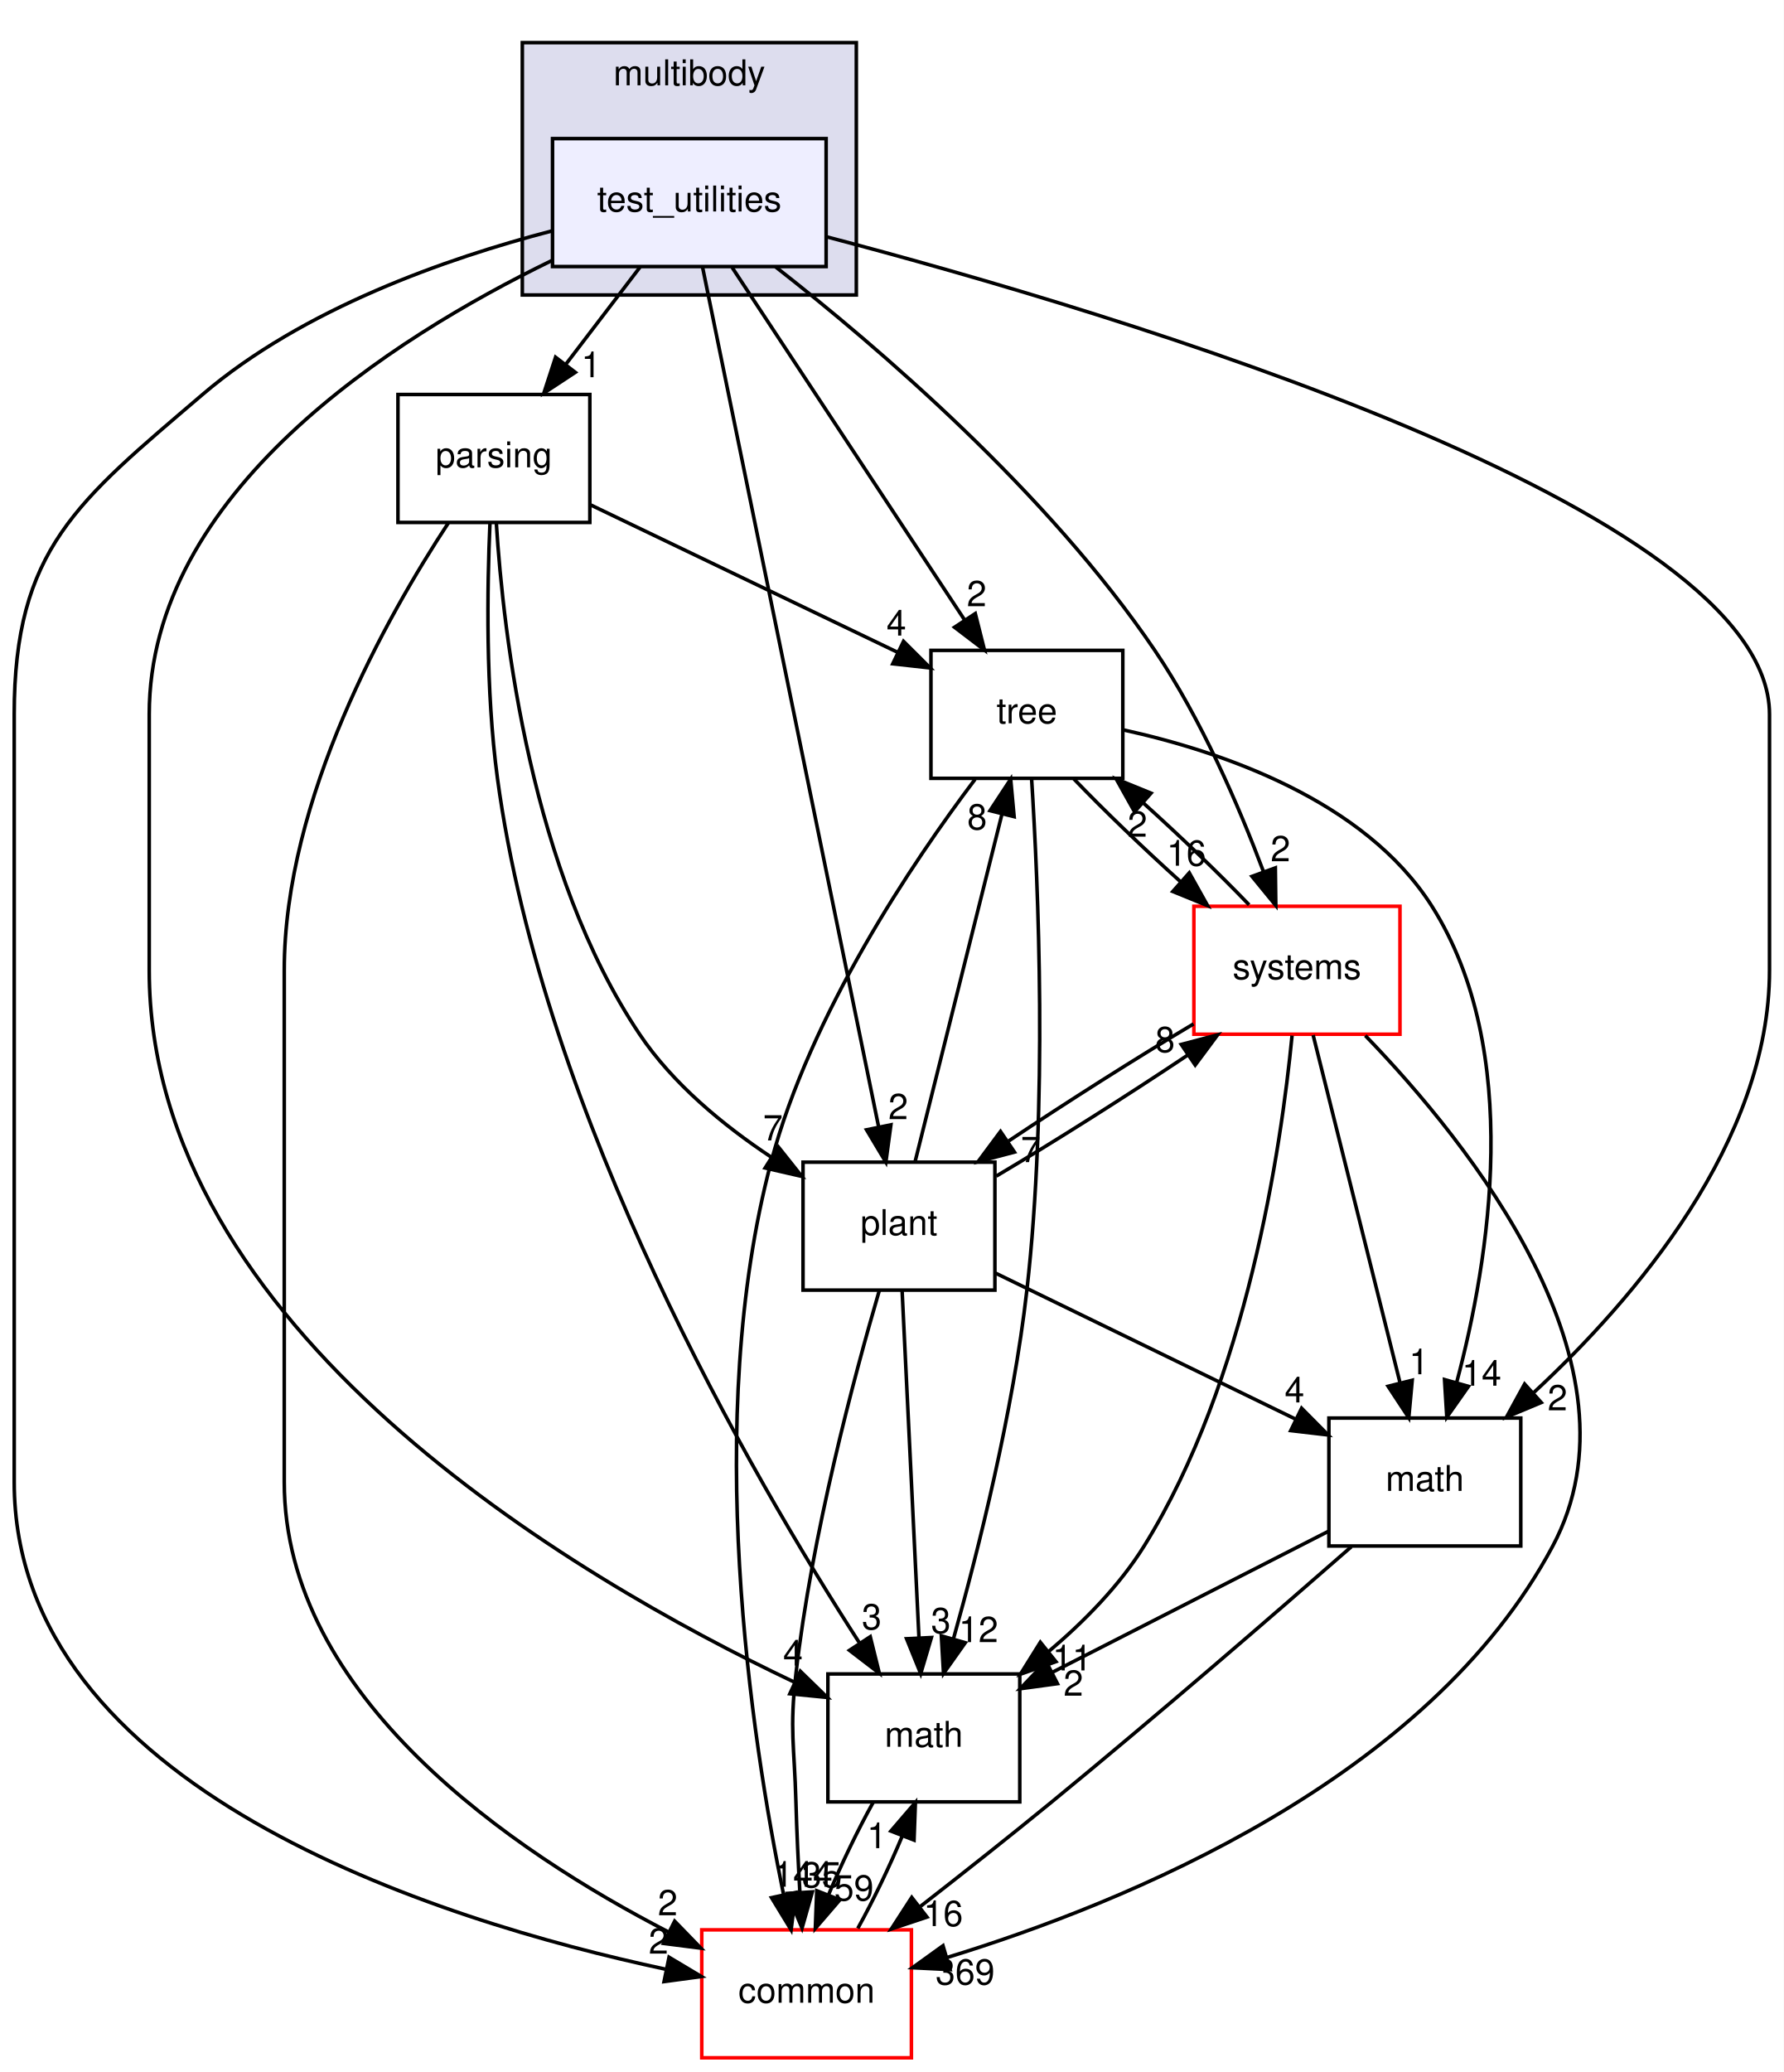
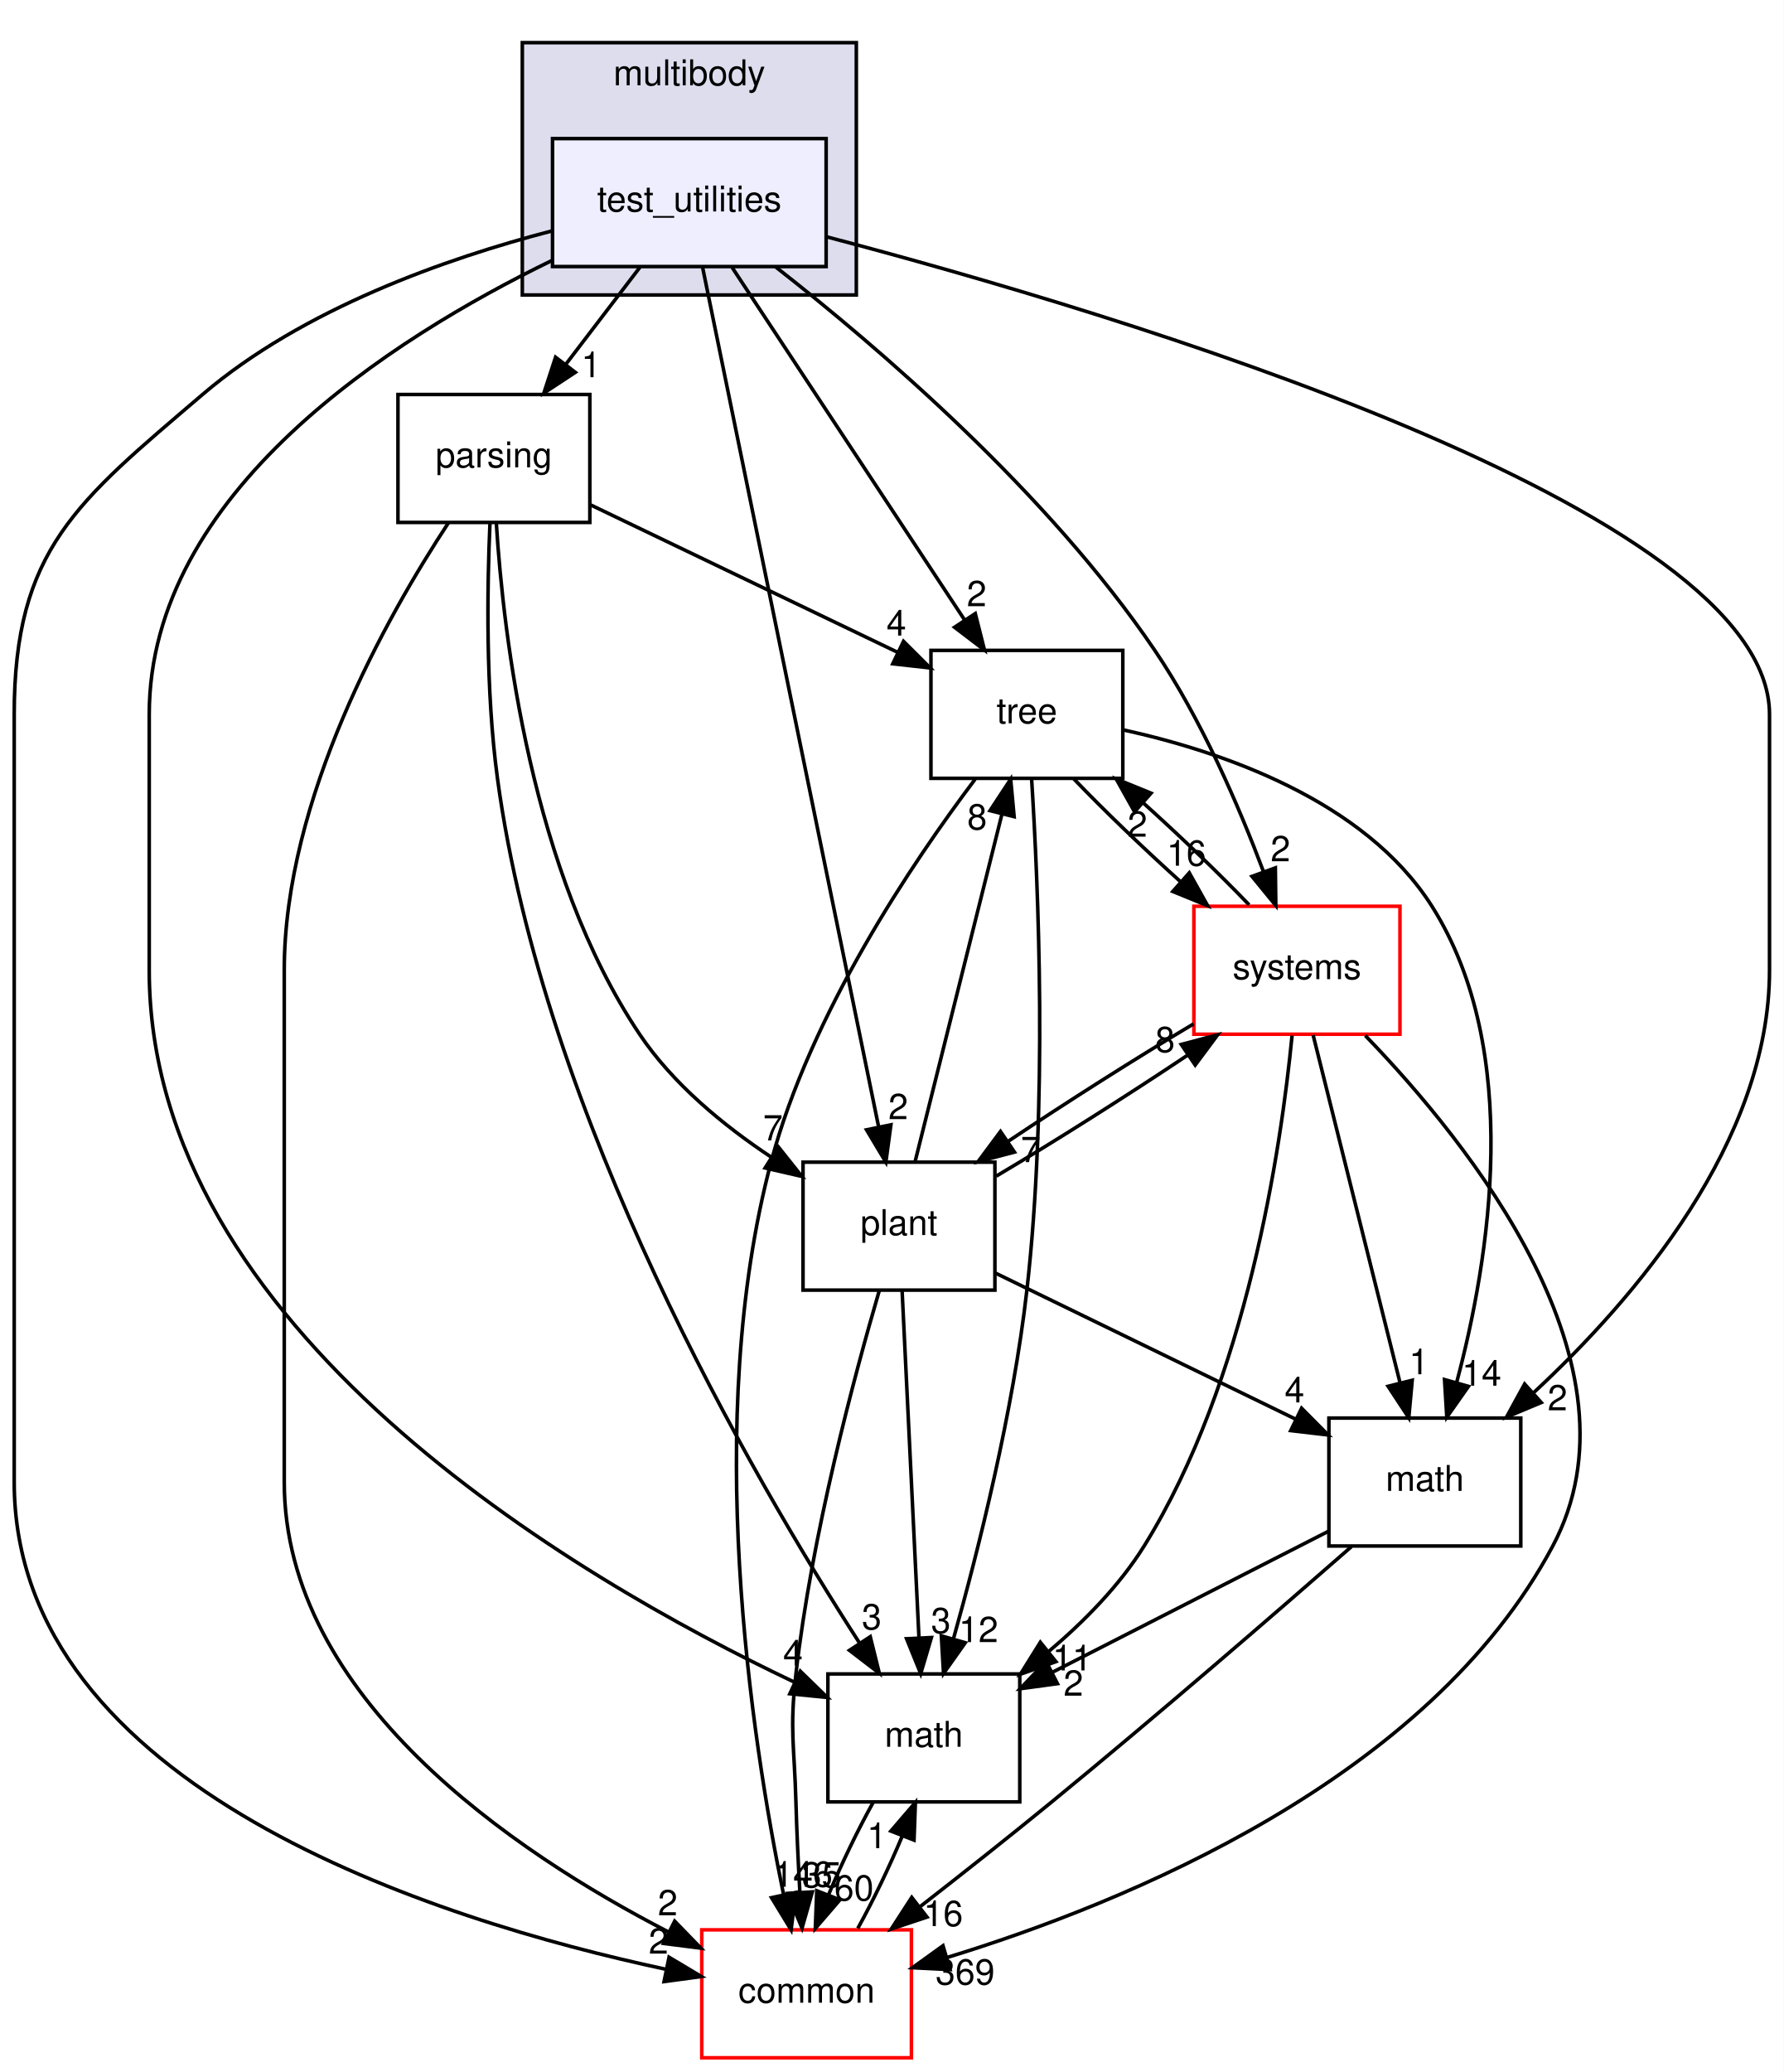
<svg xmlns="http://www.w3.org/2000/svg" xmlns:xlink="http://www.w3.org/1999/xlink" width="502pt" height="583pt" viewBox="0.00 0.00 502.00 583.00">
  <g id="graph0" class="graph" transform="scale(1 1) rotate(0) translate(4 579)">
    <polygon fill="#ffffff" stroke="transparent" points="-4,4 -4,-579 498,-579 498,4 -4,4" />
    <g id="clust1" class="cluster">
      <g id="a_clust1">
        <a xlink:href="dir_39b8b3c6654246a9c12332c930bc7d3f.html" target="_top" xlink:title="multibody">
          <polygon fill="#ddddee" stroke="#000000" points="143,-496 143,-567 237,-567 237,-496 143,-496" />
          <text text-anchor="middle" x="190" y="-555" font-family="Helvetica,sans-Serif" font-size="10.00" fill="#000000">multibody</text>
        </a>
      </g>
    </g>
    <g id="node1" class="node">
      <g id="a_node1">
        <a xlink:href="dir_4d6afa0018d27b03aafc768625d5f8d5.html" target="_top" xlink:title="test_utilities">
          <polygon fill="#eeeeff" stroke="#000000" points="228.5,-540 151.5,-540 151.5,-504 228.5,-504 228.5,-540" />
          <text text-anchor="middle" x="190" y="-519.5" font-family="Helvetica,sans-Serif" font-size="10.00" fill="#000000">test_utilities</text>
        </a>
      </g>
    </g>
    <g id="node2" class="node">
      <g id="a_node2">
        <a xlink:href="dir_e56f4370c0abfd94d0eb867c3946e12e.html" target="_top" xlink:title="parsing">
          <polygon fill="none" stroke="#000000" points="162,-468 108,-468 108,-432 162,-432 162,-468" />
          <text text-anchor="middle" x="135" y="-447.5" font-family="Helvetica,sans-Serif" font-size="10.00" fill="#000000">parsing</text>
        </a>
      </g>
    </g>
    <g id="edge1" class="edge">
      <path fill="none" stroke="#000000" d="M176.121,-503.831C169.786,-495.539 162.162,-485.557 155.207,-476.453" />
      <polygon fill="#000000" stroke="#000000" points="157.917,-474.235 149.066,-468.413 152.355,-478.485 157.917,-474.235" />
      <g id="a_edge1-headlabel">
        <a xlink:href="dir_000063_000061.html" target="_top" xlink:title="1">
          <text text-anchor="middle" x="162.356" y="-472.868" font-family="Helvetica,sans-Serif" font-size="10.00" fill="#000000">1</text>
        </a>
      </g>
    </g>
    <g id="node3" class="node">
      <g id="a_node3">
        <a xlink:href="dir_fc0178d6978c9fa2cad6ef3e048a60a7.html" target="_top" xlink:title="math">
          <polygon fill="none" stroke="#000000" points="283,-108 229,-108 229,-72 283,-72 283,-108" />
          <text text-anchor="middle" x="256" y="-87.5" font-family="Helvetica,sans-Serif" font-size="10.00" fill="#000000">math</text>
        </a>
      </g>
    </g>
    <g id="edge2" class="edge">
      <path fill="none" stroke="#000000" d="M151.251,-505.667C106.217,-483.782 38,-440.341 38,-378 38,-378 38,-378 38,-306 38,-205.106 157.287,-135.286 219.383,-105.776" />
      <polygon fill="#000000" stroke="#000000" points="221.236,-108.775 228.831,-101.387 218.287,-102.426 221.236,-108.775" />
      <g id="a_edge2-headlabel">
        <a xlink:href="dir_000063_000007.html" target="_top" xlink:title="4">
          <text text-anchor="middle" x="219.172" y="-110.364" font-family="Helvetica,sans-Serif" font-size="10.00" fill="#000000">4</text>
        </a>
      </g>
    </g>
    <g id="node4" class="node">
      <g id="a_node4">
        <a xlink:href="dir_a36da230f0956f48b11c85f7d599788f.html" target="_top" xlink:title="common">
          <polygon fill="#ffffff" stroke="#ff0000" points="252.5,-36 193.5,-36 193.5,0 252.5,0 252.5,-36" />
          <text text-anchor="middle" x="223" y="-15.5" font-family="Helvetica,sans-Serif" font-size="10.00" fill="#000000">common</text>
        </a>
      </g>
    </g>
    <g id="edge3" class="edge">
      <path fill="none" stroke="#000000" d="M151.268,-514.008C121.67,-506.303 81.282,-492.163 53,-468 17.707,-437.846 0,-424.421 0,-378 0,-378 0,-378 0,-162 0,-75.781 119.097,-38.674 183.22,-24.943" />
      <polygon fill="#000000" stroke="#000000" points="184.292,-28.297 193.387,-22.863 182.889,-21.439 184.292,-28.297" />
      <g id="a_edge3-headlabel">
        <a xlink:href="dir_000063_000006.html" target="_top" xlink:title="2">
          <text text-anchor="middle" x="181.339" y="-29.299" font-family="Helvetica,sans-Serif" font-size="10.00" fill="#000000">2</text>
        </a>
      </g>
    </g>
    <g id="node5" class="node">
      <g id="a_node5">
        <a xlink:href="dir_3f9cb8dbb3b4911cb2ecb548acd672c3.html" target="_top" xlink:title="tree">
          <polygon fill="none" stroke="#000000" points="312,-396 258,-396 258,-360 312,-360 312,-396" />
          <text text-anchor="middle" x="285" y="-375.5" font-family="Helvetica,sans-Serif" font-size="10.00" fill="#000000">tree</text>
        </a>
      </g>
    </g>
    <g id="edge4" class="edge">
      <path fill="none" stroke="#000000" d="M202.032,-503.762C218.592,-478.66 248.516,-433.302 267.539,-404.467" />
      <polygon fill="#000000" stroke="#000000" points="270.481,-406.364 273.066,-396.09 264.637,-402.509 270.481,-406.364" />
      <g id="a_edge4-headlabel">
        <a xlink:href="dir_000063_000065.html" target="_top" xlink:title="2">
          <text text-anchor="middle" x="270.871" y="-408.428" font-family="Helvetica,sans-Serif" font-size="10.00" fill="#000000">2</text>
        </a>
      </g>
    </g>
    <g id="node6" class="node">
      <g id="a_node6">
        <a xlink:href="dir_656f7d340c0f5b4ecaf881820f2aea38.html" target="_top" xlink:title="plant">
          <polygon fill="none" stroke="#000000" points="276,-252 222,-252 222,-216 276,-216 276,-252" />
          <text text-anchor="middle" x="249" y="-231.5" font-family="Helvetica,sans-Serif" font-size="10.00" fill="#000000">plant</text>
        </a>
      </g>
    </g>
    <g id="edge5" class="edge">
      <path fill="none" stroke="#000000" d="M193.691,-503.984C203.666,-455.294 231.219,-320.796 243.252,-262.057" />
      <polygon fill="#000000" stroke="#000000" points="246.732,-262.508 245.311,-252.009 239.875,-261.103 246.732,-262.508" />
      <g id="a_edge5-headlabel">
        <a xlink:href="dir_000063_000062.html" target="_top" xlink:title="2">
          <text text-anchor="middle" x="248.793" y="-264.099" font-family="Helvetica,sans-Serif" font-size="10.00" fill="#000000">2</text>
        </a>
      </g>
    </g>
    <g id="node7" class="node">
      <g id="a_node7">
        <a xlink:href="dir_b7a0e33b407baa23d8a077e33033c988.html" target="_top" xlink:title="systems">
          <polygon fill="#ffffff" stroke="#ff0000" points="390,-324 332,-324 332,-288 390,-288 390,-324" />
          <text text-anchor="middle" x="361" y="-303.5" font-family="Helvetica,sans-Serif" font-size="10.00" fill="#000000">systems</text>
        </a>
      </g>
    </g>
    <g id="edge6" class="edge">
      <path fill="none" stroke="#000000" d="M214.242,-503.938C243.036,-481.417 290.942,-440.433 321,-396 334.096,-376.642 344.61,-352.298 351.567,-333.811" />
      <polygon fill="#000000" stroke="#000000" points="354.929,-334.806 355.059,-324.212 348.351,-332.413 354.929,-334.806" />
      <g id="a_edge6-headlabel">
        <a xlink:href="dir_000063_000072.html" target="_top" xlink:title="2">
          <text text-anchor="middle" x="356.368" y="-336.655" font-family="Helvetica,sans-Serif" font-size="10.00" fill="#000000">2</text>
        </a>
      </g>
    </g>
    <g id="node8" class="node">
      <g id="a_node8">
        <a xlink:href="dir_7d55c3d5b8b0444a3d9934d2594c5211.html" target="_top" xlink:title="math">
          <polygon fill="none" stroke="#000000" points="424,-180 370,-180 370,-144 424,-144 424,-180" />
          <text text-anchor="middle" x="397" y="-159.5" font-family="Helvetica,sans-Serif" font-size="10.00" fill="#000000">math</text>
        </a>
      </g>
    </g>
    <g id="edge7" class="edge">
      <path fill="none" stroke="#000000" d="M228.502,-512.404C310.304,-490.89 494,-436.107 494,-378 494,-378 494,-378 494,-306 494,-257.783 456.128,-213.6 427.712,-187.235" />
      <polygon fill="#000000" stroke="#000000" points="429.762,-184.371 419.988,-180.283 425.079,-189.574 429.762,-184.371" />
      <g id="a_edge7-headlabel">
        <a xlink:href="dir_000063_000059.html" target="_top" xlink:title="2">
          <text text-anchor="middle" x="434.333" y="-182.166" font-family="Helvetica,sans-Serif" font-size="10.00" fill="#000000">2</text>
        </a>
      </g>
    </g>
    <g id="edge8" class="edge">
      <path fill="none" stroke="#000000" d="M133.901,-431.976C133.094,-413.738 132.646,-384.776 136,-360 148.935,-264.451 207.57,-163.652 237.821,-116.826" />
      <polygon fill="#000000" stroke="#000000" points="240.921,-118.481 243.471,-108.198 235.064,-114.646 240.921,-118.481" />
      <g id="a_edge8-headlabel">
        <a xlink:href="dir_000061_000007.html" target="_top" xlink:title="3">
          <text text-anchor="middle" x="241.327" y="-120.543" font-family="Helvetica,sans-Serif" font-size="10.00" fill="#000000">3</text>
        </a>
      </g>
    </g>
    <g id="edge9" class="edge">
      <path fill="none" stroke="#000000" d="M122.198,-431.88C104.846,-405.494 76,-354.361 76,-306 76,-306 76,-306 76,-162 76,-101.424 140.488,-57.92 184.038,-35.447" />
      <polygon fill="#000000" stroke="#000000" points="185.872,-38.443 193.252,-30.842 182.743,-32.182 185.872,-38.443" />
      <g id="a_edge9-headlabel">
        <a xlink:href="dir_000061_000006.html" target="_top" xlink:title="2">
          <text text-anchor="middle" x="183.926" y="-40.09" font-family="Helvetica,sans-Serif" font-size="10.00" fill="#000000">2</text>
        </a>
      </g>
    </g>
    <g id="edge10" class="edge">
      <path fill="none" stroke="#000000" d="M162.164,-436.961C186.406,-425.325 222.093,-408.196 248.762,-395.394" />
      <polygon fill="#000000" stroke="#000000" points="250.285,-398.546 257.785,-391.063 247.255,-392.235 250.285,-398.546" />
      <g id="a_edge10-headlabel">
        <a xlink:href="dir_000061_000065.html" target="_top" xlink:title="4">
          <text text-anchor="middle" x="248.273" y="-400.161" font-family="Helvetica,sans-Serif" font-size="10.00" fill="#000000">4</text>
        </a>
      </g>
    </g>
    <g id="edge11" class="edge">
      <path fill="none" stroke="#000000" d="M135.678,-431.876C137.663,-400.134 145.453,-333.535 176,-288 185.365,-274.039 199.596,-262.339 213.013,-253.439" />
      <polygon fill="#000000" stroke="#000000" points="215.055,-256.289 221.653,-247.999 211.325,-250.365 215.055,-256.289" />
      <g id="a_edge11-headlabel">
        <a xlink:href="dir_000061_000062.html" target="_top" xlink:title="7">
          <text text-anchor="middle" x="213.526" y="-258.107" font-family="Helvetica,sans-Serif" font-size="10.00" fill="#000000">7</text>
        </a>
      </g>
    </g>
    <g id="edge12" class="edge">
      <path fill="none" stroke="#000000" d="M241.72,-71.831C237.346,-63.962 232.829,-54.571 229.172,-45.853" />
      <polygon fill="#000000" stroke="#000000" points="232.378,-44.441 225.463,-36.413 225.863,-47.001 232.378,-44.441" />
      <g id="a_edge12-headlabel">
-         <a xlink:href="dir_000007_000006.html" target="_top" xlink:title="59">
-           <text text-anchor="middle" x="236.335" y="-44.248" font-family="Helvetica,sans-Serif" font-size="10.00" fill="#000000">59</text>
+         <a xlink:href="dir_000007_000006.html" target="_top" xlink:title="60">
+           <text text-anchor="middle" x="236.335" y="-44.248" font-family="Helvetica,sans-Serif" font-size="10.00" fill="#000000">60</text>
        </a>
      </g>
    </g>
    <g id="edge13" class="edge">
      <path fill="none" stroke="#000000" d="M237.415,-36.413C241.792,-44.314 246.303,-53.713 249.941,-62.417" />
      <polygon fill="#000000" stroke="#000000" points="246.722,-63.794 253.625,-71.831 253.24,-61.243 246.722,-63.794" />
      <g id="a_edge13-headlabel">
        <a xlink:href="dir_000006_000007.html" target="_top" xlink:title="1">
          <text text-anchor="middle" x="242.768" y="-58.982" font-family="Helvetica,sans-Serif" font-size="10.00" fill="#000000">1</text>
        </a>
      </g>
    </g>
    <g id="edge14" class="edge">
      <path fill="none" stroke="#000000" d="M286.324,-359.946C288.229,-329.944 290.904,-267.978 285,-216 281.103,-181.695 271.421,-143.129 264.311,-117.805" />
      <polygon fill="#000000" stroke="#000000" points="267.66,-116.787 261.541,-108.138 260.931,-118.715 267.66,-116.787" />
      <g id="a_edge14-headlabel">
        <a xlink:href="dir_000065_000007.html" target="_top" xlink:title="12">
          <text text-anchor="middle" x="271.38" y="-116.96" font-family="Helvetica,sans-Serif" font-size="10.00" fill="#000000">12</text>
        </a>
      </g>
    </g>
    <g id="edge15" class="edge">
      <path fill="none" stroke="#000000" d="M270.424,-359.733C252.801,-336.364 224.123,-293.883 213,-252 193.773,-179.598 207.398,-90.216 216.549,-45.791" />
      <polygon fill="#000000" stroke="#000000" points="219.973,-46.516 218.645,-36.005 213.128,-45.05 219.973,-46.516" />
      <g id="a_edge15-headlabel">
-         <a xlink:href="dir_000065_000006.html" target="_top" xlink:title="144">
-           <text text-anchor="middle" x="221.997" y="-48.125" font-family="Helvetica,sans-Serif" font-size="10.00" fill="#000000">144</text>
+         <a xlink:href="dir_000065_000006.html" target="_top" xlink:title="146">
+           <text text-anchor="middle" x="221.997" y="-48.125" font-family="Helvetica,sans-Serif" font-size="10.00" fill="#000000">146</text>
        </a>
      </g>
    </g>
    <g id="edge16" class="edge">
      <path fill="none" stroke="#000000" d="M298.226,-359.831C306.64,-351.048 317.744,-340.371 328.317,-330.849" />
      <polygon fill="#000000" stroke="#000000" points="330.705,-333.41 335.876,-324.163 326.067,-328.166 330.705,-333.41" />
      <g id="a_edge16-headlabel">
        <a xlink:href="dir_000065_000072.html" target="_top" xlink:title="16">
          <text text-anchor="middle" x="329.893" y="-335.418" font-family="Helvetica,sans-Serif" font-size="10.00" fill="#000000">16</text>
        </a>
      </g>
    </g>
    <g id="edge17" class="edge">
      <path fill="none" stroke="#000000" d="M312.149,-373.631C339.416,-367.64 380.028,-353.979 399,-324 424.762,-283.29 415.156,-224.536 405.976,-190.107" />
      <polygon fill="#000000" stroke="#000000" points="409.277,-188.916 403.181,-180.25 402.542,-190.826 409.277,-188.916" />
      <g id="a_edge17-headlabel">
        <a xlink:href="dir_000065_000059.html" target="_top" xlink:title="14">
          <text text-anchor="middle" x="412.989" y="-189.099" font-family="Helvetica,sans-Serif" font-size="10.00" fill="#000000">14</text>
        </a>
      </g>
    </g>
    <g id="edge18" class="edge">
      <path fill="none" stroke="#000000" d="M249.887,-215.762C251.081,-191.201 253.217,-147.247 254.622,-118.354" />
      <polygon fill="#000000" stroke="#000000" points="258.131,-118.248 255.121,-108.09 251.139,-117.908 258.131,-118.248" />
      <g id="a_edge18-headlabel">
        <a xlink:href="dir_000062_000007.html" target="_top" xlink:title="3">
          <text text-anchor="middle" x="260.792" y="-119.476" font-family="Helvetica,sans-Serif" font-size="10.00" fill="#000000">3</text>
        </a>
      </g>
    </g>
    <g id="edge19" class="edge">
      <path fill="none" stroke="#000000" d="M243.459,-215.862C236.357,-191.579 224.434,-147.031 220,-108 218.194,-92.102 219.556,-87.994 220,-72 220.228,-63.777 220.652,-54.858 221.11,-46.682" />
      <polygon fill="#000000" stroke="#000000" points="224.616,-46.675 221.719,-36.484 217.629,-46.257 224.616,-46.675" />
      <g id="a_edge19-headlabel">
        <a xlink:href="dir_000062_000006.html" target="_top" xlink:title="35">
          <text text-anchor="middle" x="227.237" y="-47.932" font-family="Helvetica,sans-Serif" font-size="10.00" fill="#000000">35</text>
        </a>
      </g>
    </g>
    <g id="edge20" class="edge">
      <path fill="none" stroke="#000000" d="M253.522,-252.09C259.67,-276.68 270.726,-320.905 277.963,-349.853" />
      <polygon fill="#000000" stroke="#000000" points="274.62,-350.91 280.441,-359.762 281.411,-349.212 274.62,-350.91" />
      <g id="a_edge20-headlabel">
        <a xlink:href="dir_000062_000065.html" target="_top" xlink:title="8">
          <text text-anchor="middle" x="270.993" y="-345.611" font-family="Helvetica,sans-Serif" font-size="10.00" fill="#000000">8</text>
        </a>
      </g>
    </g>
    <g id="edge21" class="edge">
      <path fill="none" stroke="#000000" d="M276.378,-248.075C292.716,-257.749 313.376,-270.835 330.253,-282.121" />
      <polygon fill="#000000" stroke="#000000" points="328.447,-285.125 338.69,-287.831 332.37,-279.328 328.447,-285.125" />
      <g id="a_edge21-headlabel">
        <a xlink:href="dir_000062_000072.html" target="_top" xlink:title="8">
          <text text-anchor="middle" x="323.878" y="-282.962" font-family="Helvetica,sans-Serif" font-size="10.00" fill="#000000">8</text>
        </a>
      </g>
    </g>
    <g id="edge22" class="edge">
      <path fill="none" stroke="#000000" d="M276.146,-220.794C299.854,-209.26 334.464,-192.423 360.576,-179.72" />
      <polygon fill="#000000" stroke="#000000" points="362.315,-182.766 369.776,-175.244 359.253,-176.471 362.315,-182.766" />
      <g id="a_edge22-headlabel">
        <a xlink:href="dir_000062_000059.html" target="_top" xlink:title="4">
          <text text-anchor="middle" x="360.325" y="-184.392" font-family="Helvetica,sans-Serif" font-size="10.00" fill="#000000">4</text>
        </a>
      </g>
    </g>
    <g id="edge23" class="edge">
      <path fill="none" stroke="#000000" d="M359.63,-287.612C356.55,-256.039 346.913,-190.441 318,-144 311.035,-132.813 301.031,-122.672 291.084,-114.277" />
      <polygon fill="#000000" stroke="#000000" points="293.169,-111.462 283.18,-107.933 288.788,-116.921 293.169,-111.462" />
      <g id="a_edge23-headlabel">
        <a xlink:href="dir_000072_000007.html" target="_top" xlink:title="11">
          <text text-anchor="middle" x="297.75" y="-108.998" font-family="Helvetica,sans-Serif" font-size="10.00" fill="#000000">11</text>
        </a>
      </g>
    </g>
    <g id="edge24" class="edge">
      <path fill="none" stroke="#000000" d="M380.24,-287.621C409.705,-257.153 459.904,-194.531 433,-144 398.064,-78.382 312.891,-43.621 262.4,-28.176" />
      <polygon fill="#000000" stroke="#000000" points="263.371,-24.814 252.79,-25.341 261.391,-31.528 263.371,-24.814" />
      <g id="a_edge24-headlabel">
        <a xlink:href="dir_000072_000006.html" target="_top" xlink:title="369">
          <text text-anchor="middle" x="267.622" y="-20.607" font-family="Helvetica,sans-Serif" font-size="10.00" fill="#000000">369</text>
        </a>
      </g>
    </g>
    <g id="edge25" class="edge">
      <path fill="none" stroke="#000000" d="M347.54,-324.413C339.14,-333.164 328.122,-343.752 317.631,-353.198" />
      <polygon fill="#000000" stroke="#000000" points="315.303,-350.585 310.13,-359.831 319.94,-355.828 315.303,-350.585" />
      <g id="a_edge25-headlabel">
        <a xlink:href="dir_000072_000065.html" target="_top" xlink:title="2">
          <text text-anchor="middle" x="316.114" y="-343.577" font-family="Helvetica,sans-Serif" font-size="10.00" fill="#000000">2</text>
        </a>
      </g>
    </g>
    <g id="edge26" class="edge">
      <path fill="none" stroke="#000000" d="M331.907,-290.906C315.902,-281.373 296.153,-268.847 279.889,-257.974" />
      <polygon fill="#000000" stroke="#000000" points="281.502,-254.839 271.258,-252.133 277.578,-260.636 281.502,-254.839" />
      <g id="a_edge26-headlabel">
        <a xlink:href="dir_000072_000062.html" target="_top" xlink:title="7">
          <text text-anchor="middle" x="286.07" y="-252.002" font-family="Helvetica,sans-Serif" font-size="10.00" fill="#000000">7</text>
        </a>
      </g>
    </g>
    <g id="edge27" class="edge">
      <path fill="none" stroke="#000000" d="M365.559,-287.762C371.727,-263.093 382.785,-218.86 390.007,-189.973" />
      <polygon fill="#000000" stroke="#000000" points="393.448,-190.64 392.478,-180.09 386.657,-188.942 393.448,-190.64" />
      <g id="a_edge27-headlabel">
        <a xlink:href="dir_000072_000059.html" target="_top" xlink:title="1">
          <text text-anchor="middle" x="395.33" y="-192.316" font-family="Helvetica,sans-Serif" font-size="10.00" fill="#000000">1</text>
        </a>
      </g>
    </g>
    <g id="edge28" class="edge">
      <path fill="none" stroke="#000000" d="M369.814,-148.118C347.772,-136.862 316.507,-120.897 292.322,-108.547" />
      <polygon fill="#000000" stroke="#000000" points="293.601,-105.27 283.103,-103.84 290.417,-111.505 293.601,-105.27" />
      <g id="a_edge28-headlabel">
        <a xlink:href="dir_000059_000007.html" target="_top" xlink:title="2">
          <text text-anchor="middle" x="298.093" y="-101.876" font-family="Helvetica,sans-Serif" font-size="10.00" fill="#000000">2</text>
        </a>
      </g>
    </g>
    <g id="edge29" class="edge">
      <path fill="none" stroke="#000000" d="M376.314,-143.793C355.303,-125.414 321.717,-96.344 292,-72 280.069,-62.226 266.765,-51.724 255.048,-42.603" />
      <polygon fill="#000000" stroke="#000000" points="256.885,-39.599 246.838,-36.236 252.595,-45.131 256.885,-39.599" />
      <g id="a_edge29-headlabel">
        <a xlink:href="dir_000059_000006.html" target="_top" xlink:title="16">
          <text text-anchor="middle" x="261.466" y="-37.058" font-family="Helvetica,sans-Serif" font-size="10.00" fill="#000000">16</text>
        </a>
      </g>
    </g>
  </g>
</svg>
